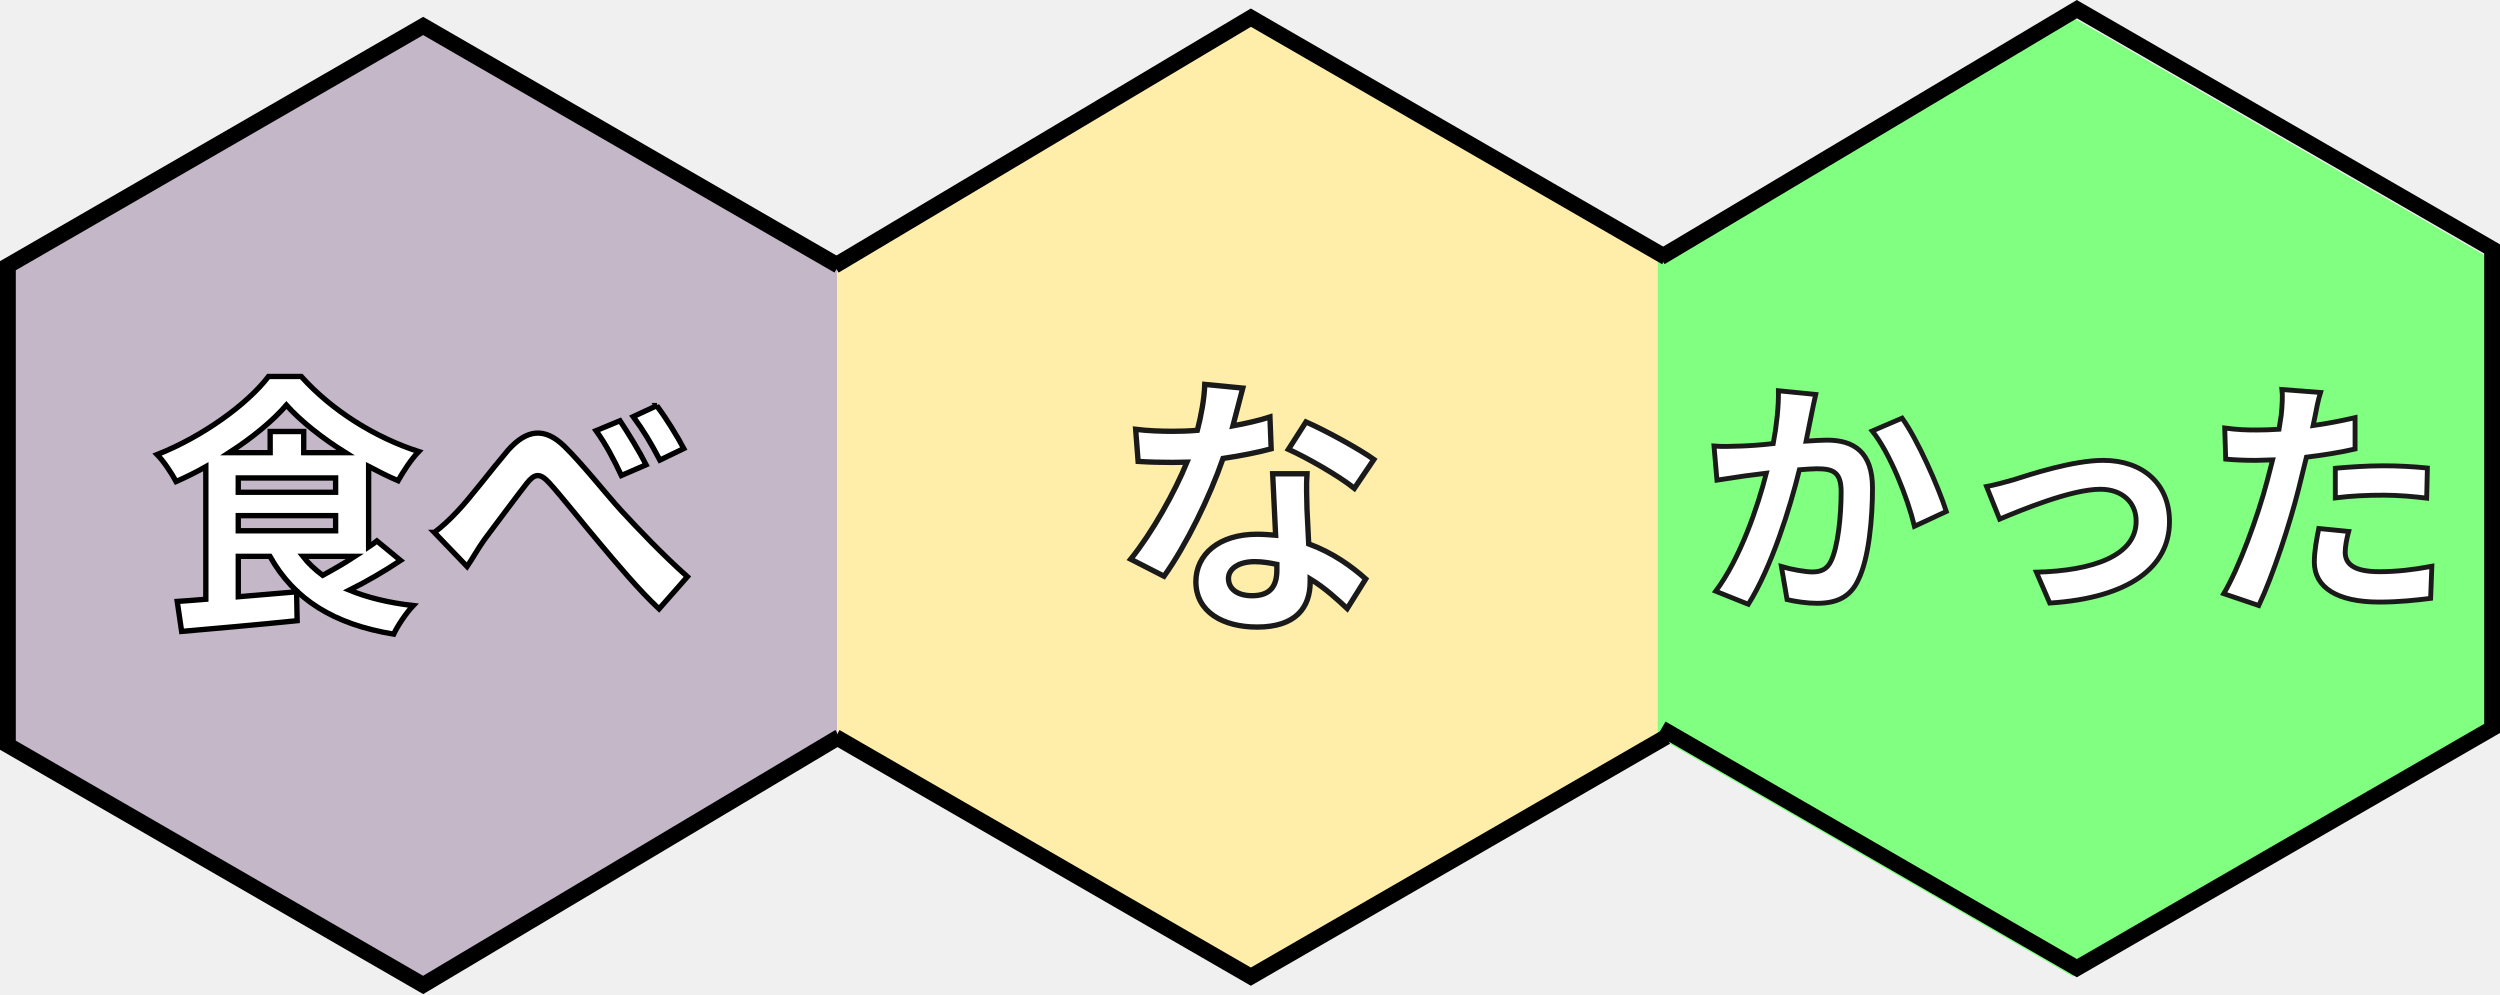
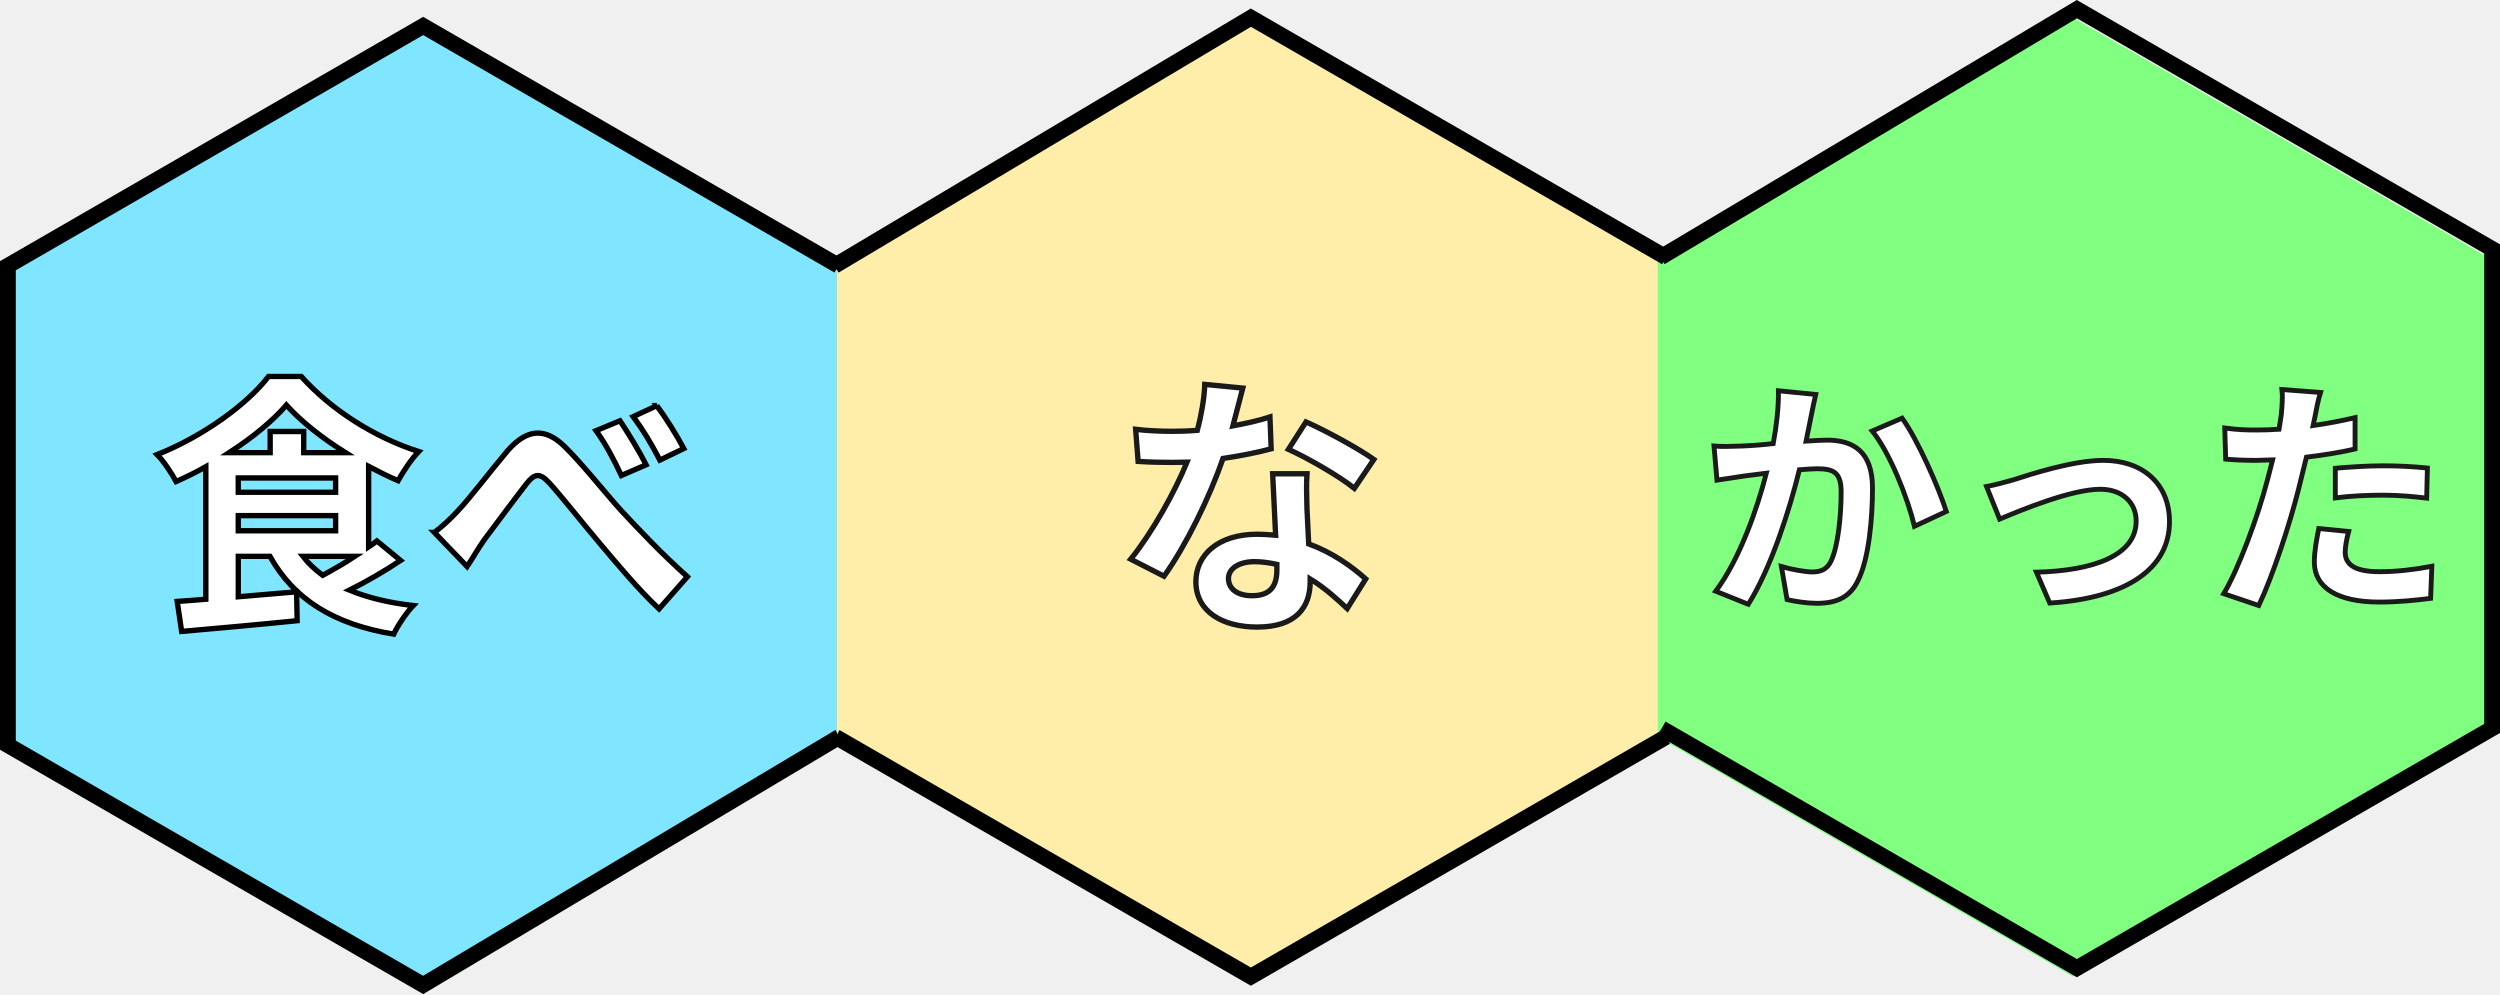
<svg xmlns="http://www.w3.org/2000/svg" width="158.23mm" height="62.919mm" viewBox="0 0 158.23 62.919" version="1.1" id="svg8">
  <defs id="defs2" />
  <g id="layer1" transform="translate(-42.75179,-163.9796)">
-     <path style="opacity:1;fill:#c4b7c8;fill-opacity:1;stroke:none;stroke-width:1;stroke-linejoin:miter;stroke-miterlimit:4;stroke-dasharray:none;stroke-dashoffset:0;stroke-opacity:1" id="path815-7" d="m 69.445,226.32 -26.282,-15.174 -10e-7,-30.348 26.282,-15.174 26.282,15.174 10e-7,30.348 z" />
+     <path style="opacity:1;fill:#80e5ff;fill-opacity:1;stroke:none;stroke-width:1;stroke-linejoin:miter;stroke-miterlimit:4;stroke-dasharray:none;stroke-dashoffset:0;stroke-opacity:1" id="path815-7" d="m 69.445,226.32 -26.282,-15.174 -10e-7,-30.348 26.282,-15.174 26.282,15.174 10e-7,30.348 z" />
    <path style="opacity:1;fill:none;fill-opacity:1;stroke:#000000;stroke-width:1;stroke-linejoin:miter;stroke-miterlimit:4;stroke-dasharray:none;stroke-dashoffset:0;stroke-opacity:1" d="M 95.883,210.61 69.534,226.319 43.252,211.145 v -30.348 l 26.282,-15.174 26.282,15.174" id="path815" />
    <g transform="translate(-34.57951,0.3916028)" id="text819" style="font-style:normal;font-weight:normal;font-size:8.703px;line-height:1.25;font-family:sans-serif;letter-spacing:0px;word-spacing:0px;fill:#ffffff;fill-opacity:1;stroke:#000000;stroke-width:0.339;stroke-miterlimit:4;stroke-dasharray:none" aria-label="食べ">
      <path id="path898" style="font-style:normal;font-variant:normal;font-weight:bold;font-stretch:normal;font-size:17.407px;font-family:KacstOne;-inkscape-font-specification:'KacstOne, Bold';font-variant-ligatures:normal;font-variant-caps:normal;font-variant-numeric:normal;font-feature-settings:normal;text-align:start;writing-mode:lr-tb;text-anchor:start;fill:#ffffff;stroke:#000000;stroke-width:0.339;stroke-miterlimit:4;stroke-dasharray:none" d="m 99.792,198.8 c -0.661,0.435 -1.393,0.853 -2.037,1.201 -0.487,-0.366 -0.905,-0.749 -1.253,-1.201 z m -7.381,-2.576 h 6.162 v 0.957 h -6.162 z m 4.143,-3.986 v -1.34 h -2.124 v 1.34 h -2.594 c 1.48,-0.957 2.768,-2.019 3.621,-3.011 0.905,1.01 2.263,2.089 3.742,3.011 z m -4.143,1.601 h 6.162 v 0.905 h -6.162 z m 8.773,3.986 c -0.157,0.122 -0.331,0.261 -0.522,0.383 v -5.1 c 0.627,0.331 1.253,0.644 1.863,0.905 0.348,-0.609 0.818,-1.34 1.306,-1.845 -2.715,-0.87 -5.483,-2.576 -7.433,-4.752 h -2.071 c -1.375,1.793 -4.195,3.812 -7.05,4.944 0.418,0.418 0.94,1.218 1.201,1.706 0.627,-0.279 1.271,-0.592 1.88,-0.94 v 8.39 c -0.661,0.052 -1.271,0.104 -1.81,0.139 l 0.279,1.897 c 2.002,-0.174 4.735,-0.418 7.311,-0.679 l -0.035,-1.828 -3.69,0.313 v -2.559 h 2.002 c 1.532,2.733 4.038,4.3 7.833,4.926 0.261,-0.557 0.818,-1.375 1.236,-1.81 -1.549,-0.174 -2.89,-0.505 -4.038,-0.975 1.079,-0.54 2.245,-1.218 3.238,-1.88 z" />
      <path id="path900" style="font-style:normal;font-variant:normal;font-weight:bold;font-stretch:normal;font-size:17.407px;font-family:KacstOne;-inkscape-font-specification:'KacstOne, Bold';font-variant-ligatures:normal;font-variant-caps:normal;font-variant-numeric:normal;font-feature-settings:normal;text-align:start;writing-mode:lr-tb;text-anchor:start;fill:#ffffff;stroke:#000000;stroke-width:0.339;stroke-miterlimit:4;stroke-dasharray:none" d="m 116.572,190.219 -1.514,0.627 c 0.644,0.905 1.079,1.741 1.601,2.837 l 1.567,-0.679 c -0.4,-0.801 -1.166,-2.054 -1.654,-2.785 z m 2.333,-0.957 -1.497,0.696 c 0.644,0.87 1.114,1.654 1.688,2.75 l 1.514,-0.731 c -0.4,-0.766 -1.184,-2.019 -1.706,-2.715 z m -14.082,8.025 2.071,2.158 c 0.313,-0.453 0.696,-1.149 1.097,-1.706 0.731,-0.975 1.984,-2.663 2.663,-3.534 0.505,-0.644 0.836,-0.714 1.445,-0.052 0.818,0.905 2.106,2.541 3.168,3.795 1.097,1.306 2.524,3.011 3.777,4.178 l 1.793,-2.037 c -1.636,-1.462 -3.098,-3.011 -4.212,-4.212 -1.01,-1.114 -2.402,-2.89 -3.568,-4.038 -1.253,-1.218 -2.385,-1.097 -3.586,0.261 -1.062,1.253 -2.402,3.029 -3.185,3.847 -0.522,0.557 -0.94,0.94 -1.462,1.34 z" />
    </g>
    <flowRoot xml:space="preserve" id="flowRoot889" style="font-style:normal;font-weight:normal;font-size:40px;line-height:1.25;font-family:sans-serif;letter-spacing:0px;word-spacing:0px;fill:#000000;fill-opacity:1;stroke:none">
      <flowRegion id="flowRegion891">
        <rect id="rect893" width="512.143" height="112.5" x="-388.929" y="297.272" />
      </flowRegion>
      <flowPara id="flowPara895" />
    </flowRoot>
    <path style="opacity:1;fill:#ffeeaa;fill-opacity:1;stroke:none;stroke-width:1;stroke-linejoin:miter;stroke-miterlimit:4;stroke-dasharray:none;stroke-dashoffset:0;stroke-opacity:1" id="path815-2" d="m 122.009,225.791 -26.282,-15.174 -10e-7,-30.348 26.282,-15.174 26.282,15.174 0,30.348 z" />
    <text xml:space="preserve" style="font-style:normal;font-weight:normal;font-size:8.703px;line-height:1.25;font-family:sans-serif;letter-spacing:0px;word-spacing:0px;fill:#ffffff;fill-opacity:1;stroke:#1a1a1a;stroke-width:0.339;stroke-miterlimit:4;stroke-dasharray:none" x="113.193" y="202.561" id="text819-7">
      <tspan id="tspan817-4" x="113.193" y="202.561" style="font-style:normal;font-variant:normal;font-weight:bold;font-stretch:normal;font-size:17.407px;font-family:KacstOne;-inkscape-font-specification:'KacstOne, Bold';font-variant-ligatures:normal;font-variant-caps:normal;font-variant-numeric:normal;font-feature-settings:normal;text-align:start;writing-mode:lr-tb;text-anchor:start;fill:#ffffff;stroke:#1a1a1a;stroke-width:0.339;stroke-miterlimit:4;stroke-dasharray:none">な</tspan>
    </text>
    <text xml:space="preserve" style="font-style:normal;font-weight:normal;font-size:10.583px;line-height:1.25;font-family:sans-serif;letter-spacing:0px;word-spacing:0px;fill:#000000;fill-opacity:1;stroke:none;stroke-width:0.265" x="103.701" y="167.107" id="text1091">
      <tspan id="tspan1089" x="103.701" y="176.471" style="stroke-width:0.265" />
    </text>
    <path style="opacity:1;fill:#80ff80;fill-opacity:1;stroke:none;stroke-width:1;stroke-linejoin:miter;stroke-miterlimit:4;stroke-dasharray:none;stroke-dashoffset:0;stroke-opacity:1" id="path815-2-8" d="m 173.956,225.792 -26.282,-15.174 0,-30.348 26.282,-15.174 26.282,15.174 0,30.348 z" />
    <path style="opacity:1;fill:none;fill-opacity:1;stroke:#000000;stroke-width:1;stroke-linejoin:miter;stroke-miterlimit:4;stroke-dasharray:none;stroke-dashoffset:0;stroke-opacity:1" d="m 95.572,180.805 26.349,-15.708 26.282,15.174 m 0,30.348 -26.282,15.174 -26.282,-15.174" id="path815-6" />
    <text xml:space="preserve" style="font-style:normal;font-weight:normal;font-size:7.937px;line-height:1.25;font-family:sans-serif;letter-spacing:0px;word-spacing:0px;fill:#ffffff;fill-opacity:1;stroke:#1a1a1a;stroke-width:0.309;stroke-miterlimit:4;stroke-dasharray:none" x="150.344" y="201.492" id="text819-7-6">
      <tspan id="tspan817-4-9" x="150.344" y="201.492" style="font-style:normal;font-variant:normal;font-weight:bold;font-stretch:normal;font-size:15.873px;font-family:KacstOne;-inkscape-font-specification:'KacstOne, Bold';font-variant-ligatures:normal;font-variant-caps:normal;font-variant-numeric:normal;font-feature-settings:normal;text-align:start;writing-mode:lr-tb;text-anchor:start;fill:#ffffff;stroke:#1a1a1a;stroke-width:0.309;stroke-miterlimit:4;stroke-dasharray:none">かった</tspan>
    </text>
    <path style="opacity:1;fill:none;fill-opacity:1;stroke:#000000;stroke-width:1;stroke-linejoin:miter;stroke-miterlimit:4;stroke-dasharray:none;stroke-dashoffset:0;stroke-opacity:1" d="m 147.851,180.268 26.349,-15.708 26.282,15.174 v 30.348 l -26.282,15.174 -26.282,-15.174" id="path815-6-3" />
  </g>
</svg>
